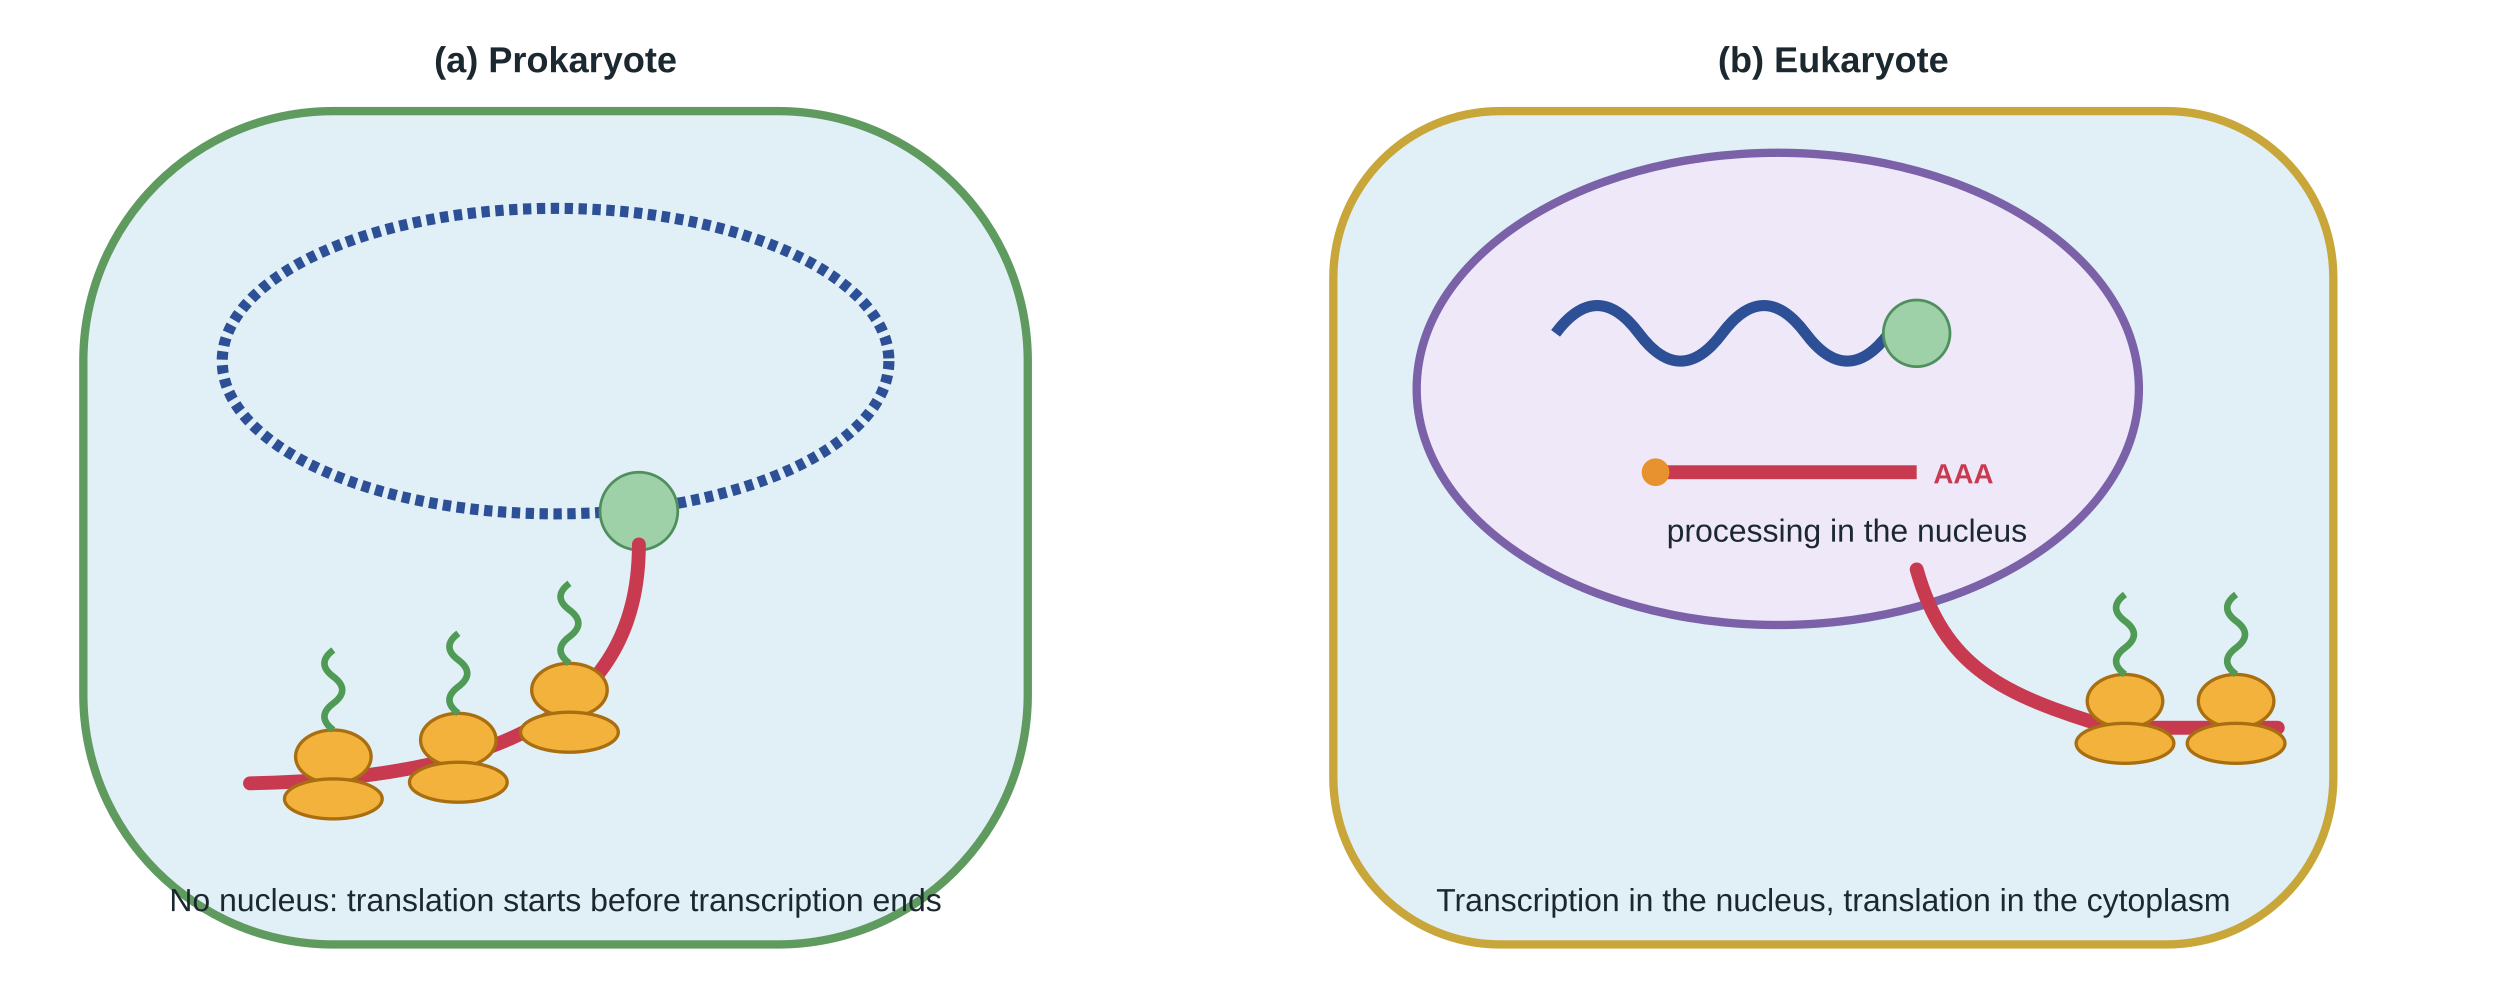
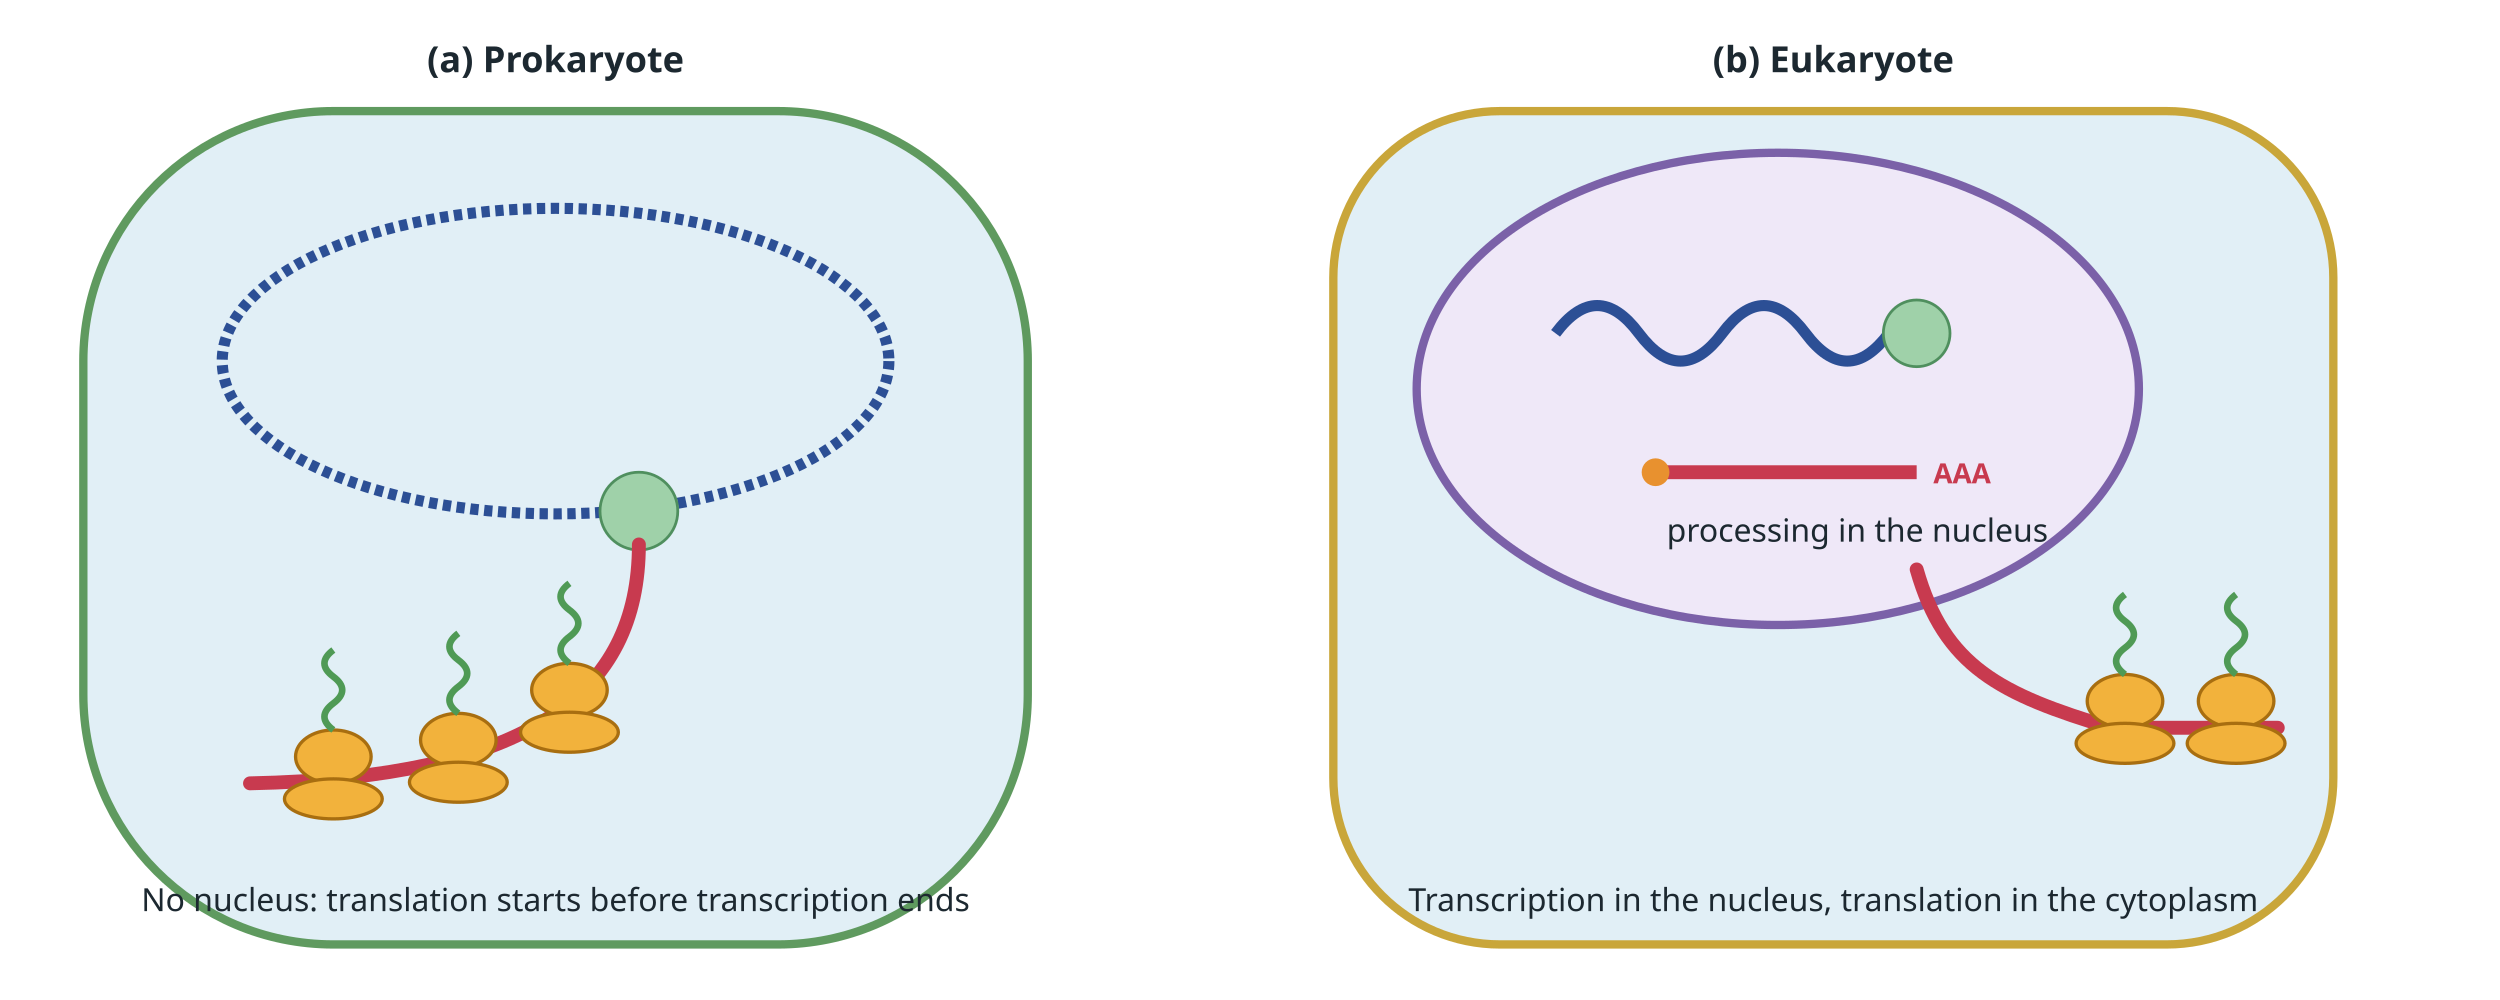
- <svg xmlns="http://www.w3.org/2000/svg" viewBox="0 0 900 360" role="img" aria-label="In prokaryotes transcription and translation happen together in the cytoplasm; in eukaryotes transcription happens in the nucleus and translation in the cytoplasm" style="fill:rgb(0, 0, 0);stroke-width:1px;stroke-linecap:butt;stroke-linejoin:miter;opacity:1;fill-opacity:1;stroke-opacity:1;font-family:&quot;Source Sans 3&quot;, &quot;Segoe UI&quot;, system-ui, -apple-system, Roboto, Arial, sans-serif;font-size:17px;font-weight:400;text-anchor:start;dominant-baseline:auto;display:block;visibility:visible;">
-   <rect width="900" height="360" fill="#fff" style="fill:rgb(255, 255, 255);stroke:none;stroke-width:1px;stroke-linecap:butt;stroke-linejoin:miter;opacity:1;fill-opacity:1;stroke-opacity:1;font-family:&quot;Source Sans 3&quot;, &quot;Segoe UI&quot;, system-ui, -apple-system, Roboto, Arial, sans-serif;font-size:17px;font-weight:400;text-anchor:start;dominant-baseline:auto;display:inline;visibility:visible;" />
-   <text x="200" y="26" text-anchor="middle" font-weight="700" style="fill:rgb(28, 40, 48);stroke:none;stroke-width:1px;stroke-linecap:butt;stroke-linejoin:miter;opacity:1;fill-opacity:1;stroke-opacity:1;font-family:&quot;Source Sans 3&quot;, Arial, sans-serif;font-size:13px;font-weight:700;text-anchor:middle;dominant-baseline:auto;display:block;visibility:visible;" data-l="1">(a) Prokaryote</text>
-   <text x="660" y="26" text-anchor="middle" font-weight="700" style="fill:rgb(28, 40, 48);stroke:none;stroke-width:1px;stroke-linecap:butt;stroke-linejoin:miter;opacity:1;fill-opacity:1;stroke-opacity:1;font-family:&quot;Source Sans 3&quot;, Arial, sans-serif;font-size:13px;font-weight:700;text-anchor:middle;dominant-baseline:auto;display:block;visibility:visible;" data-l="1">(b) Eukaryote</text>
-   <rect x="30" y="40" width="340" height="300" rx="90" fill="#e1eff6" stroke="#5f9a5f" stroke-width="3" style="fill:rgb(225, 239, 246);stroke:rgb(95, 154, 95);stroke-width:3px;stroke-linecap:butt;stroke-linejoin:miter;opacity:1;fill-opacity:1;stroke-opacity:1;font-family:&quot;Source Sans 3&quot;, &quot;Segoe UI&quot;, system-ui, -apple-system, Roboto, Arial, sans-serif;font-size:17px;font-weight:400;text-anchor:start;dominant-baseline:auto;display:inline;visibility:visible;" />
-   <g data-term="genome" style="fill:rgb(0, 0, 0);stroke:none;stroke-width:1px;stroke-linecap:butt;stroke-linejoin:miter;opacity:1;fill-opacity:1;stroke-opacity:1;font-family:&quot;Source Sans 3&quot;, &quot;Segoe UI&quot;, system-ui, -apple-system, Roboto, Arial, sans-serif;font-size:17px;font-weight:400;text-anchor:start;dominant-baseline:auto;display:inline;visibility:visible;">
-     <ellipse cx="200" cy="130" rx="120" ry="55" fill="none" stroke="#2c4f95" stroke-width="4" stroke-dasharray="3 2" style="fill:none;stroke:rgb(44, 79, 149);stroke-width:4px;stroke-dasharray:3px, 2px;stroke-linecap:butt;stroke-linejoin:miter;opacity:1;fill-opacity:1;stroke-opacity:1;font-family:&quot;Source Sans 3&quot;, &quot;Segoe UI&quot;, system-ui, -apple-system, Roboto, Arial, sans-serif;font-size:17px;font-weight:400;text-anchor:start;dominant-baseline:auto;display:inline;visibility:visible;" />
+ <svg xmlns="http://www.w3.org/2000/svg" viewBox="0 0 900 360" role="img" aria-label="In prokaryotes transcription and translation happen together in the cytoplasm; in eukaryotes transcription happens in the nucleus and translation in the cytoplasm" style="fill:rgb(0, 0, 0);stroke:none;stroke-width:1px;stroke-dasharray:none;stroke-linecap:butt;stroke-linejoin:miter;fill-opacity:1;stroke-opacity:1;font-family:'Source Sans 3',system-ui,sans-serif;font-size:17px;font-weight:400;font-style:normal;text-anchor:start;letter-spacing:normal;visibility:visible;paint-order:normal;">
+   <rect width="900" height="360" fill="#fff" style="fill:rgb(255, 255, 255);" />
+   <text x="200" y="26" text-anchor="middle" font-weight="700" style="fill:rgb(28, 40, 48);font-family:'Source Sans 3',system-ui,sans-serif;font-size:13px;font-weight:700;text-anchor:middle;display:block;" data-l="1">(a) Prokaryote</text>
+   <text x="660" y="26" text-anchor="middle" font-weight="700" style="fill:rgb(28, 40, 48);font-family:'Source Sans 3',system-ui,sans-serif;font-size:13px;font-weight:700;text-anchor:middle;display:block;" data-l="1">(b) Eukaryote</text>
+   <rect x="30" y="40" width="340" height="300" rx="90" fill="#e1eff6" stroke="#5f9a5f" stroke-width="3" style="fill:rgb(225, 239, 246);stroke:rgb(95, 154, 95);stroke-width:3px;" />
+   <g data-term="genome" style="">
+     <ellipse cx="200" cy="130" rx="120" ry="55" fill="none" stroke="#2c4f95" stroke-width="4" stroke-dasharray="3 2" style="fill:none;stroke:rgb(44, 79, 149);stroke-width:4px;stroke-dasharray:3px, 2px;" />
  </g>
-   <g data-term="rna-polymerase" style="fill:rgb(0, 0, 0);stroke:none;stroke-width:1px;stroke-linecap:butt;stroke-linejoin:miter;opacity:1;fill-opacity:1;stroke-opacity:1;font-family:&quot;Source Sans 3&quot;, &quot;Segoe UI&quot;, system-ui, -apple-system, Roboto, Arial, sans-serif;font-size:17px;font-weight:400;text-anchor:start;dominant-baseline:auto;display:inline;visibility:visible;">
-     <circle cx="230" cy="184" r="14" fill="#9fd1a9" stroke="#4f8f5e" style="fill:rgb(159, 209, 169);stroke:rgb(79, 143, 94);stroke-width:1px;stroke-linecap:butt;stroke-linejoin:miter;opacity:1;fill-opacity:1;stroke-opacity:1;font-family:&quot;Source Sans 3&quot;, &quot;Segoe UI&quot;, system-ui, -apple-system, Roboto, Arial, sans-serif;font-size:17px;font-weight:400;text-anchor:start;dominant-baseline:auto;display:inline;visibility:visible;" />
+   <g data-term="rna-polymerase" style="">
+     <circle cx="230" cy="184" r="14" fill="#9fd1a9" stroke="#4f8f5e" style="fill:rgb(159, 209, 169);stroke:rgb(79, 143, 94);" />
  </g>
-   <g data-term="coupled" style="fill:rgb(0, 0, 0);stroke:none;stroke-width:1px;stroke-linecap:butt;stroke-linejoin:miter;opacity:1;fill-opacity:1;stroke-opacity:1;font-family:&quot;Source Sans 3&quot;, &quot;Segoe UI&quot;, system-ui, -apple-system, Roboto, Arial, sans-serif;font-size:17px;font-weight:400;text-anchor:start;dominant-baseline:auto;display:inline;visibility:visible;">
-     <path d="M230 196 C230 250 190 280 90 282" stroke="#c83a4f" stroke-width="5" fill="none" stroke-linecap="round" style="fill:none;stroke:rgb(200, 58, 79);stroke-width:5px;stroke-linecap:round;stroke-linejoin:miter;opacity:1;fill-opacity:1;stroke-opacity:1;font-family:&quot;Source Sans 3&quot;, &quot;Segoe UI&quot;, system-ui, -apple-system, Roboto, Arial, sans-serif;font-size:17px;font-weight:400;text-anchor:start;dominant-baseline:auto;display:inline;visibility:visible;" />
-     <g data-term="ribosome" transform="translate(120,282) scale(0.8)" style="fill:rgb(0, 0, 0);stroke:none;stroke-width:1px;stroke-linecap:butt;stroke-linejoin:miter;opacity:1;fill-opacity:1;stroke-opacity:1;font-family:&quot;Source Sans 3&quot;, &quot;Segoe UI&quot;, system-ui, -apple-system, Roboto, Arial, sans-serif;font-size:17px;font-weight:400;text-anchor:start;dominant-baseline:auto;display:inline;visibility:visible;">
-       <ellipse cx="0" cy="-12" rx="17" ry="12" fill="#f2b23c" stroke="#a86e10" stroke-width="1.5" style="fill:rgb(242, 178, 60);stroke:rgb(168, 110, 16);stroke-width:1.5px;stroke-linecap:butt;stroke-linejoin:miter;opacity:1;fill-opacity:1;stroke-opacity:1;font-family:&quot;Source Sans 3&quot;, &quot;Segoe UI&quot;, system-ui, -apple-system, Roboto, Arial, sans-serif;font-size:17px;font-weight:400;text-anchor:start;dominant-baseline:auto;display:inline;visibility:visible;" />
-       <ellipse cx="0" cy="7" rx="22" ry="9" fill="#f2b23c" stroke="#a86e10" stroke-width="1.5" style="fill:rgb(242, 178, 60);stroke:rgb(168, 110, 16);stroke-width:1.5px;stroke-linecap:butt;stroke-linejoin:miter;opacity:1;fill-opacity:1;stroke-opacity:1;font-family:&quot;Source Sans 3&quot;, &quot;Segoe UI&quot;, system-ui, -apple-system, Roboto, Arial, sans-serif;font-size:17px;font-weight:400;text-anchor:start;dominant-baseline:auto;display:inline;visibility:visible;" />
-       <path d="M0 -24 q-8 -6 0 -12 q8 -6 0 -12 q-8 -6 0 -12" stroke="#4f9a55" stroke-width="3" fill="none" style="fill:none;stroke:rgb(79, 154, 85);stroke-width:3px;stroke-linecap:butt;stroke-linejoin:miter;opacity:1;fill-opacity:1;stroke-opacity:1;font-family:&quot;Source Sans 3&quot;, &quot;Segoe UI&quot;, system-ui, -apple-system, Roboto, Arial, sans-serif;font-size:17px;font-weight:400;text-anchor:start;dominant-baseline:auto;display:inline;visibility:visible;" />
+   <g data-term="coupled" style="">
+     <path d="M230 196 C230 250 190 280 90 282" stroke="#c83a4f" stroke-width="5" fill="none" stroke-linecap="round" style="fill:none;stroke:rgb(200, 58, 79);stroke-width:5px;stroke-linecap:round;" />
+     <g data-term="ribosome" transform="translate(120,282) scale(0.8)" style="">
+       <ellipse cx="0" cy="-12" rx="17" ry="12" fill="#f2b23c" stroke="#a86e10" stroke-width="1.5" style="fill:rgb(242, 178, 60);stroke:rgb(168, 110, 16);stroke-width:1.5px;" />
+       <ellipse cx="0" cy="7" rx="22" ry="9" fill="#f2b23c" stroke="#a86e10" stroke-width="1.5" style="fill:rgb(242, 178, 60);stroke:rgb(168, 110, 16);stroke-width:1.5px;" />
+       <path d="M0 -24 q-8 -6 0 -12 q8 -6 0 -12 q-8 -6 0 -12" stroke="#4f9a55" stroke-width="3" fill="none" style="fill:none;stroke:rgb(79, 154, 85);stroke-width:3px;" />
    </g>
-     <g data-term="ribosome" transform="translate(165,276) scale(0.8)" style="fill:rgb(0, 0, 0);stroke:none;stroke-width:1px;stroke-linecap:butt;stroke-linejoin:miter;opacity:1;fill-opacity:1;stroke-opacity:1;font-family:&quot;Source Sans 3&quot;, &quot;Segoe UI&quot;, system-ui, -apple-system, Roboto, Arial, sans-serif;font-size:17px;font-weight:400;text-anchor:start;dominant-baseline:auto;display:inline;visibility:visible;">
-       <ellipse cx="0" cy="-12" rx="17" ry="12" fill="#f2b23c" stroke="#a86e10" stroke-width="1.5" style="fill:rgb(242, 178, 60);stroke:rgb(168, 110, 16);stroke-width:1.5px;stroke-linecap:butt;stroke-linejoin:miter;opacity:1;fill-opacity:1;stroke-opacity:1;font-family:&quot;Source Sans 3&quot;, &quot;Segoe UI&quot;, system-ui, -apple-system, Roboto, Arial, sans-serif;font-size:17px;font-weight:400;text-anchor:start;dominant-baseline:auto;display:inline;visibility:visible;" />
-       <ellipse cx="0" cy="7" rx="22" ry="9" fill="#f2b23c" stroke="#a86e10" stroke-width="1.5" style="fill:rgb(242, 178, 60);stroke:rgb(168, 110, 16);stroke-width:1.5px;stroke-linecap:butt;stroke-linejoin:miter;opacity:1;fill-opacity:1;stroke-opacity:1;font-family:&quot;Source Sans 3&quot;, &quot;Segoe UI&quot;, system-ui, -apple-system, Roboto, Arial, sans-serif;font-size:17px;font-weight:400;text-anchor:start;dominant-baseline:auto;display:inline;visibility:visible;" />
-       <path d="M0 -24 q-8 -6 0 -12 q8 -6 0 -12 q-8 -6 0 -12" stroke="#4f9a55" stroke-width="3" fill="none" style="fill:none;stroke:rgb(79, 154, 85);stroke-width:3px;stroke-linecap:butt;stroke-linejoin:miter;opacity:1;fill-opacity:1;stroke-opacity:1;font-family:&quot;Source Sans 3&quot;, &quot;Segoe UI&quot;, system-ui, -apple-system, Roboto, Arial, sans-serif;font-size:17px;font-weight:400;text-anchor:start;dominant-baseline:auto;display:inline;visibility:visible;" />
+     <g data-term="ribosome" transform="translate(165,276) scale(0.8)" style="">
+       <ellipse cx="0" cy="-12" rx="17" ry="12" fill="#f2b23c" stroke="#a86e10" stroke-width="1.5" style="fill:rgb(242, 178, 60);stroke:rgb(168, 110, 16);stroke-width:1.5px;" />
+       <ellipse cx="0" cy="7" rx="22" ry="9" fill="#f2b23c" stroke="#a86e10" stroke-width="1.5" style="fill:rgb(242, 178, 60);stroke:rgb(168, 110, 16);stroke-width:1.5px;" />
+       <path d="M0 -24 q-8 -6 0 -12 q8 -6 0 -12 q-8 -6 0 -12" stroke="#4f9a55" stroke-width="3" fill="none" style="fill:none;stroke:rgb(79, 154, 85);stroke-width:3px;" />
    </g>
-     <g data-term="ribosome" transform="translate(205,258) scale(0.8)" style="fill:rgb(0, 0, 0);stroke:none;stroke-width:1px;stroke-linecap:butt;stroke-linejoin:miter;opacity:1;fill-opacity:1;stroke-opacity:1;font-family:&quot;Source Sans 3&quot;, &quot;Segoe UI&quot;, system-ui, -apple-system, Roboto, Arial, sans-serif;font-size:17px;font-weight:400;text-anchor:start;dominant-baseline:auto;display:inline;visibility:visible;">
-       <ellipse cx="0" cy="-12" rx="17" ry="12" fill="#f2b23c" stroke="#a86e10" stroke-width="1.5" style="fill:rgb(242, 178, 60);stroke:rgb(168, 110, 16);stroke-width:1.5px;stroke-linecap:butt;stroke-linejoin:miter;opacity:1;fill-opacity:1;stroke-opacity:1;font-family:&quot;Source Sans 3&quot;, &quot;Segoe UI&quot;, system-ui, -apple-system, Roboto, Arial, sans-serif;font-size:17px;font-weight:400;text-anchor:start;dominant-baseline:auto;display:inline;visibility:visible;" />
-       <ellipse cx="0" cy="7" rx="22" ry="9" fill="#f2b23c" stroke="#a86e10" stroke-width="1.5" style="fill:rgb(242, 178, 60);stroke:rgb(168, 110, 16);stroke-width:1.5px;stroke-linecap:butt;stroke-linejoin:miter;opacity:1;fill-opacity:1;stroke-opacity:1;font-family:&quot;Source Sans 3&quot;, &quot;Segoe UI&quot;, system-ui, -apple-system, Roboto, Arial, sans-serif;font-size:17px;font-weight:400;text-anchor:start;dominant-baseline:auto;display:inline;visibility:visible;" />
-       <path d="M0 -24 q-8 -6 0 -12 q8 -6 0 -12 q-8 -6 0 -12" stroke="#4f9a55" stroke-width="3" fill="none" style="fill:none;stroke:rgb(79, 154, 85);stroke-width:3px;stroke-linecap:butt;stroke-linejoin:miter;opacity:1;fill-opacity:1;stroke-opacity:1;font-family:&quot;Source Sans 3&quot;, &quot;Segoe UI&quot;, system-ui, -apple-system, Roboto, Arial, sans-serif;font-size:17px;font-weight:400;text-anchor:start;dominant-baseline:auto;display:inline;visibility:visible;" />
+     <g data-term="ribosome" transform="translate(205,258) scale(0.8)" style="">
+       <ellipse cx="0" cy="-12" rx="17" ry="12" fill="#f2b23c" stroke="#a86e10" stroke-width="1.5" style="fill:rgb(242, 178, 60);stroke:rgb(168, 110, 16);stroke-width:1.5px;" />
+       <ellipse cx="0" cy="7" rx="22" ry="9" fill="#f2b23c" stroke="#a86e10" stroke-width="1.5" style="fill:rgb(242, 178, 60);stroke:rgb(168, 110, 16);stroke-width:1.5px;" />
+       <path d="M0 -24 q-8 -6 0 -12 q8 -6 0 -12 q-8 -6 0 -12" stroke="#4f9a55" stroke-width="3" fill="none" style="fill:none;stroke:rgb(79, 154, 85);stroke-width:3px;" />
    </g>
  </g>
-   <text x="200" y="328" text-anchor="middle" style="fill:rgb(28, 40, 48);stroke:none;stroke-width:1px;stroke-linecap:butt;stroke-linejoin:miter;opacity:1;fill-opacity:1;stroke-opacity:1;font-family:&quot;Source Sans 3&quot;, Arial, sans-serif;font-size:11.5px;font-weight:400;text-anchor:middle;dominant-baseline:auto;display:block;visibility:visible;" data-l="1">No nucleus: translation starts before transcription ends</text>
-   <rect x="480" y="40" width="360" height="300" rx="60" fill="#e1eff6" stroke="#c9a63a" stroke-width="3" style="fill:rgb(225, 239, 246);stroke:rgb(201, 166, 58);stroke-width:3px;stroke-linecap:butt;stroke-linejoin:miter;opacity:1;fill-opacity:1;stroke-opacity:1;font-family:&quot;Source Sans 3&quot;, &quot;Segoe UI&quot;, system-ui, -apple-system, Roboto, Arial, sans-serif;font-size:17px;font-weight:400;text-anchor:start;dominant-baseline:auto;display:inline;visibility:visible;" />
-   <g data-term="genome" style="fill:rgb(0, 0, 0);stroke:none;stroke-width:1px;stroke-linecap:butt;stroke-linejoin:miter;opacity:1;fill-opacity:1;stroke-opacity:1;font-family:&quot;Source Sans 3&quot;, &quot;Segoe UI&quot;, system-ui, -apple-system, Roboto, Arial, sans-serif;font-size:17px;font-weight:400;text-anchor:start;dominant-baseline:auto;display:inline;visibility:visible;">
-     <ellipse cx="640" cy="140" rx="130" ry="85" fill="#efe8f8" stroke="#7b61a8" stroke-width="3" style="fill:rgb(239, 232, 248);stroke:rgb(123, 97, 168);stroke-width:3px;stroke-linecap:butt;stroke-linejoin:miter;opacity:1;fill-opacity:1;stroke-opacity:1;font-family:&quot;Source Sans 3&quot;, &quot;Segoe UI&quot;, system-ui, -apple-system, Roboto, Arial, sans-serif;font-size:17px;font-weight:400;text-anchor:start;dominant-baseline:auto;display:inline;visibility:visible;" />
+   <text x="200" y="328" text-anchor="middle" style="fill:rgb(28, 40, 48);font-family:'Source Sans 3',system-ui,sans-serif;font-size:11.5px;text-anchor:middle;display:block;" data-l="1">No nucleus: translation starts before transcription ends</text>
+   <rect x="480" y="40" width="360" height="300" rx="60" fill="#e1eff6" stroke="#c9a63a" stroke-width="3" style="fill:rgb(225, 239, 246);stroke:rgb(201, 166, 58);stroke-width:3px;" />
+   <g data-term="genome" style="">
+     <ellipse cx="640" cy="140" rx="130" ry="85" fill="#efe8f8" stroke="#7b61a8" stroke-width="3" style="fill:rgb(239, 232, 248);stroke:rgb(123, 97, 168);stroke-width:3px;" />
  </g>
-   <path d="M560 120 q15 -20 30 0 t30 0 t30 0 t30 0" stroke="#2c4f95" stroke-width="4" fill="none" style="fill:none;stroke:rgb(44, 79, 149);stroke-width:4px;stroke-linecap:butt;stroke-linejoin:miter;opacity:1;fill-opacity:1;stroke-opacity:1;font-family:&quot;Source Sans 3&quot;, &quot;Segoe UI&quot;, system-ui, -apple-system, Roboto, Arial, sans-serif;font-size:17px;font-weight:400;text-anchor:start;dominant-baseline:auto;display:inline;visibility:visible;" />
-   <g data-term="pol2" style="fill:rgb(0, 0, 0);stroke:none;stroke-width:1px;stroke-linecap:butt;stroke-linejoin:miter;opacity:1;fill-opacity:1;stroke-opacity:1;font-family:&quot;Source Sans 3&quot;, &quot;Segoe UI&quot;, system-ui, -apple-system, Roboto, Arial, sans-serif;font-size:17px;font-weight:400;text-anchor:start;dominant-baseline:auto;display:inline;visibility:visible;">
-     <circle cx="690" cy="120" r="12" fill="#9fd1a9" stroke="#4f8f5e" style="fill:rgb(159, 209, 169);stroke:rgb(79, 143, 94);stroke-width:1px;stroke-linecap:butt;stroke-linejoin:miter;opacity:1;fill-opacity:1;stroke-opacity:1;font-family:&quot;Source Sans 3&quot;, &quot;Segoe UI&quot;, system-ui, -apple-system, Roboto, Arial, sans-serif;font-size:17px;font-weight:400;text-anchor:start;dominant-baseline:auto;display:inline;visibility:visible;" />
+   <path d="M560 120 q15 -20 30 0 t30 0 t30 0 t30 0" stroke="#2c4f95" stroke-width="4" fill="none" style="fill:none;stroke:rgb(44, 79, 149);stroke-width:4px;" />
+   <g data-term="pol2" style="">
+     <circle cx="690" cy="120" r="12" fill="#9fd1a9" stroke="#4f8f5e" style="fill:rgb(159, 209, 169);stroke:rgb(79, 143, 94);" />
  </g>
-   <g data-term="rna-processing" style="fill:rgb(0, 0, 0);stroke:none;stroke-width:1px;stroke-linecap:butt;stroke-linejoin:miter;opacity:1;fill-opacity:1;stroke-opacity:1;font-family:&quot;Source Sans 3&quot;, &quot;Segoe UI&quot;, system-ui, -apple-system, Roboto, Arial, sans-serif;font-size:17px;font-weight:400;text-anchor:start;dominant-baseline:auto;display:inline;visibility:visible;">
-     <path d="M600 170 L690 170" stroke="#c83a4f" stroke-width="5" style="fill:rgb(0, 0, 0);stroke:rgb(200, 58, 79);stroke-width:5px;stroke-linecap:butt;stroke-linejoin:miter;opacity:1;fill-opacity:1;stroke-opacity:1;font-family:&quot;Source Sans 3&quot;, &quot;Segoe UI&quot;, system-ui, -apple-system, Roboto, Arial, sans-serif;font-size:17px;font-weight:400;text-anchor:start;dominant-baseline:auto;display:inline;visibility:visible;" />
-     <circle cx="596" cy="170" r="5" fill="#e8912f" style="fill:rgb(232, 145, 47);stroke:none;stroke-width:1px;stroke-linecap:butt;stroke-linejoin:miter;opacity:1;fill-opacity:1;stroke-opacity:1;font-family:&quot;Source Sans 3&quot;, &quot;Segoe UI&quot;, system-ui, -apple-system, Roboto, Arial, sans-serif;font-size:17px;font-weight:400;text-anchor:start;dominant-baseline:auto;display:inline;visibility:visible;" />
-     <text x="696" y="174" font-size="10" font-family="Arial" font-weight="700" fill="#c83a4f" style="fill:rgb(200, 58, 79);stroke:none;stroke-width:1px;stroke-linecap:butt;stroke-linejoin:miter;opacity:1;fill-opacity:1;stroke-opacity:1;font-family:Arial;font-size:10px;font-weight:700;text-anchor:start;dominant-baseline:auto;display:block;visibility:visible;" data-l="1">AAA</text>
-     <text x="600" y="195" style="fill:rgb(28, 40, 48);stroke:none;stroke-width:1px;stroke-linecap:butt;stroke-linejoin:miter;opacity:1;fill-opacity:1;stroke-opacity:1;font-family:&quot;Source Sans 3&quot;, Arial, sans-serif;font-size:11.5px;font-weight:400;text-anchor:start;dominant-baseline:auto;display:block;visibility:visible;" data-l="1">processing in the nucleus</text>
+   <g data-term="rna-processing" style="">
+     <path d="M600 170 L690 170" stroke="#c83a4f" stroke-width="5" style="stroke:rgb(200, 58, 79);stroke-width:5px;" />
+     <circle cx="596" cy="170" r="5" fill="#e8912f" style="fill:rgb(232, 145, 47);" />
+     <text x="696" y="174" font-size="10" font-family="Arial" font-weight="700" fill="#c83a4f" style="fill:rgb(200, 58, 79);font-family:'Source Sans 3',system-ui,sans-serif;font-size:10px;font-weight:700;display:block;" data-l="1">AAA</text>
+     <text x="600" y="195" style="fill:rgb(28, 40, 48);font-family:'Source Sans 3',system-ui,sans-serif;font-size:11.5px;display:block;" data-l="1">processing in the nucleus</text>
  </g>
-   <g data-term="mrna" style="fill:rgb(0, 0, 0);stroke:none;stroke-width:1px;stroke-linecap:butt;stroke-linejoin:miter;opacity:1;fill-opacity:1;stroke-opacity:1;font-family:&quot;Source Sans 3&quot;, &quot;Segoe UI&quot;, system-ui, -apple-system, Roboto, Arial, sans-serif;font-size:17px;font-weight:400;text-anchor:start;dominant-baseline:auto;display:inline;visibility:visible;">
-     <path d="M690 205 C700 240 720 250 760 262 L820 262" stroke="#c83a4f" stroke-width="5" fill="none" stroke-linecap="round" style="fill:none;stroke:rgb(200, 58, 79);stroke-width:5px;stroke-linecap:round;stroke-linejoin:miter;opacity:1;fill-opacity:1;stroke-opacity:1;font-family:&quot;Source Sans 3&quot;, &quot;Segoe UI&quot;, system-ui, -apple-system, Roboto, Arial, sans-serif;font-size:17px;font-weight:400;text-anchor:start;dominant-baseline:auto;display:inline;visibility:visible;" />
-     <g data-term="ribosome" transform="translate(765,262) scale(0.8)" style="fill:rgb(0, 0, 0);stroke:none;stroke-width:1px;stroke-linecap:butt;stroke-linejoin:miter;opacity:1;fill-opacity:1;stroke-opacity:1;font-family:&quot;Source Sans 3&quot;, &quot;Segoe UI&quot;, system-ui, -apple-system, Roboto, Arial, sans-serif;font-size:17px;font-weight:400;text-anchor:start;dominant-baseline:auto;display:inline;visibility:visible;">
-       <ellipse cx="0" cy="-12" rx="17" ry="12" fill="#f2b23c" stroke="#a86e10" stroke-width="1.5" style="fill:rgb(242, 178, 60);stroke:rgb(168, 110, 16);stroke-width:1.5px;stroke-linecap:butt;stroke-linejoin:miter;opacity:1;fill-opacity:1;stroke-opacity:1;font-family:&quot;Source Sans 3&quot;, &quot;Segoe UI&quot;, system-ui, -apple-system, Roboto, Arial, sans-serif;font-size:17px;font-weight:400;text-anchor:start;dominant-baseline:auto;display:inline;visibility:visible;" />
-       <ellipse cx="0" cy="7" rx="22" ry="9" fill="#f2b23c" stroke="#a86e10" stroke-width="1.5" style="fill:rgb(242, 178, 60);stroke:rgb(168, 110, 16);stroke-width:1.5px;stroke-linecap:butt;stroke-linejoin:miter;opacity:1;fill-opacity:1;stroke-opacity:1;font-family:&quot;Source Sans 3&quot;, &quot;Segoe UI&quot;, system-ui, -apple-system, Roboto, Arial, sans-serif;font-size:17px;font-weight:400;text-anchor:start;dominant-baseline:auto;display:inline;visibility:visible;" />
-       <path d="M0 -24 q-8 -6 0 -12 q8 -6 0 -12 q-8 -6 0 -12" stroke="#4f9a55" stroke-width="3" fill="none" style="fill:none;stroke:rgb(79, 154, 85);stroke-width:3px;stroke-linecap:butt;stroke-linejoin:miter;opacity:1;fill-opacity:1;stroke-opacity:1;font-family:&quot;Source Sans 3&quot;, &quot;Segoe UI&quot;, system-ui, -apple-system, Roboto, Arial, sans-serif;font-size:17px;font-weight:400;text-anchor:start;dominant-baseline:auto;display:inline;visibility:visible;" />
+   <g data-term="mrna" style="">
+     <path d="M690 205 C700 240 720 250 760 262 L820 262" stroke="#c83a4f" stroke-width="5" fill="none" stroke-linecap="round" style="fill:none;stroke:rgb(200, 58, 79);stroke-width:5px;stroke-linecap:round;" />
+     <g data-term="ribosome" transform="translate(765,262) scale(0.8)" style="">
+       <ellipse cx="0" cy="-12" rx="17" ry="12" fill="#f2b23c" stroke="#a86e10" stroke-width="1.5" style="fill:rgb(242, 178, 60);stroke:rgb(168, 110, 16);stroke-width:1.5px;" />
+       <ellipse cx="0" cy="7" rx="22" ry="9" fill="#f2b23c" stroke="#a86e10" stroke-width="1.5" style="fill:rgb(242, 178, 60);stroke:rgb(168, 110, 16);stroke-width:1.5px;" />
+       <path d="M0 -24 q-8 -6 0 -12 q8 -6 0 -12 q-8 -6 0 -12" stroke="#4f9a55" stroke-width="3" fill="none" style="fill:none;stroke:rgb(79, 154, 85);stroke-width:3px;" />
    </g>
-     <g data-term="ribosome" transform="translate(805,262) scale(0.8)" style="fill:rgb(0, 0, 0);stroke:none;stroke-width:1px;stroke-linecap:butt;stroke-linejoin:miter;opacity:1;fill-opacity:1;stroke-opacity:1;font-family:&quot;Source Sans 3&quot;, &quot;Segoe UI&quot;, system-ui, -apple-system, Roboto, Arial, sans-serif;font-size:17px;font-weight:400;text-anchor:start;dominant-baseline:auto;display:inline;visibility:visible;">
-       <ellipse cx="0" cy="-12" rx="17" ry="12" fill="#f2b23c" stroke="#a86e10" stroke-width="1.5" style="fill:rgb(242, 178, 60);stroke:rgb(168, 110, 16);stroke-width:1.5px;stroke-linecap:butt;stroke-linejoin:miter;opacity:1;fill-opacity:1;stroke-opacity:1;font-family:&quot;Source Sans 3&quot;, &quot;Segoe UI&quot;, system-ui, -apple-system, Roboto, Arial, sans-serif;font-size:17px;font-weight:400;text-anchor:start;dominant-baseline:auto;display:inline;visibility:visible;" />
-       <ellipse cx="0" cy="7" rx="22" ry="9" fill="#f2b23c" stroke="#a86e10" stroke-width="1.5" style="fill:rgb(242, 178, 60);stroke:rgb(168, 110, 16);stroke-width:1.5px;stroke-linecap:butt;stroke-linejoin:miter;opacity:1;fill-opacity:1;stroke-opacity:1;font-family:&quot;Source Sans 3&quot;, &quot;Segoe UI&quot;, system-ui, -apple-system, Roboto, Arial, sans-serif;font-size:17px;font-weight:400;text-anchor:start;dominant-baseline:auto;display:inline;visibility:visible;" />
-       <path d="M0 -24 q-8 -6 0 -12 q8 -6 0 -12 q-8 -6 0 -12" stroke="#4f9a55" stroke-width="3" fill="none" style="fill:none;stroke:rgb(79, 154, 85);stroke-width:3px;stroke-linecap:butt;stroke-linejoin:miter;opacity:1;fill-opacity:1;stroke-opacity:1;font-family:&quot;Source Sans 3&quot;, &quot;Segoe UI&quot;, system-ui, -apple-system, Roboto, Arial, sans-serif;font-size:17px;font-weight:400;text-anchor:start;dominant-baseline:auto;display:inline;visibility:visible;" />
+     <g data-term="ribosome" transform="translate(805,262) scale(0.8)" style="">
+       <ellipse cx="0" cy="-12" rx="17" ry="12" fill="#f2b23c" stroke="#a86e10" stroke-width="1.5" style="fill:rgb(242, 178, 60);stroke:rgb(168, 110, 16);stroke-width:1.5px;" />
+       <ellipse cx="0" cy="7" rx="22" ry="9" fill="#f2b23c" stroke="#a86e10" stroke-width="1.5" style="fill:rgb(242, 178, 60);stroke:rgb(168, 110, 16);stroke-width:1.5px;" />
+       <path d="M0 -24 q-8 -6 0 -12 q8 -6 0 -12 q-8 -6 0 -12" stroke="#4f9a55" stroke-width="3" fill="none" style="fill:none;stroke:rgb(79, 154, 85);stroke-width:3px;" />
    </g>
  </g>
-   <text x="660" y="328" text-anchor="middle" style="fill:rgb(28, 40, 48);stroke:none;stroke-width:1px;stroke-linecap:butt;stroke-linejoin:miter;opacity:1;fill-opacity:1;stroke-opacity:1;font-family:&quot;Source Sans 3&quot;, Arial, sans-serif;font-size:11.5px;font-weight:400;text-anchor:middle;dominant-baseline:auto;display:block;visibility:visible;" data-l="1">Transcription in the nucleus, translation in the cytoplasm</text>
+   <text x="660" y="328" text-anchor="middle" style="fill:rgb(28, 40, 48);font-family:'Source Sans 3',system-ui,sans-serif;font-size:11.5px;text-anchor:middle;display:block;" data-l="1">Transcription in the nucleus, translation in the cytoplasm</text>
</svg>
